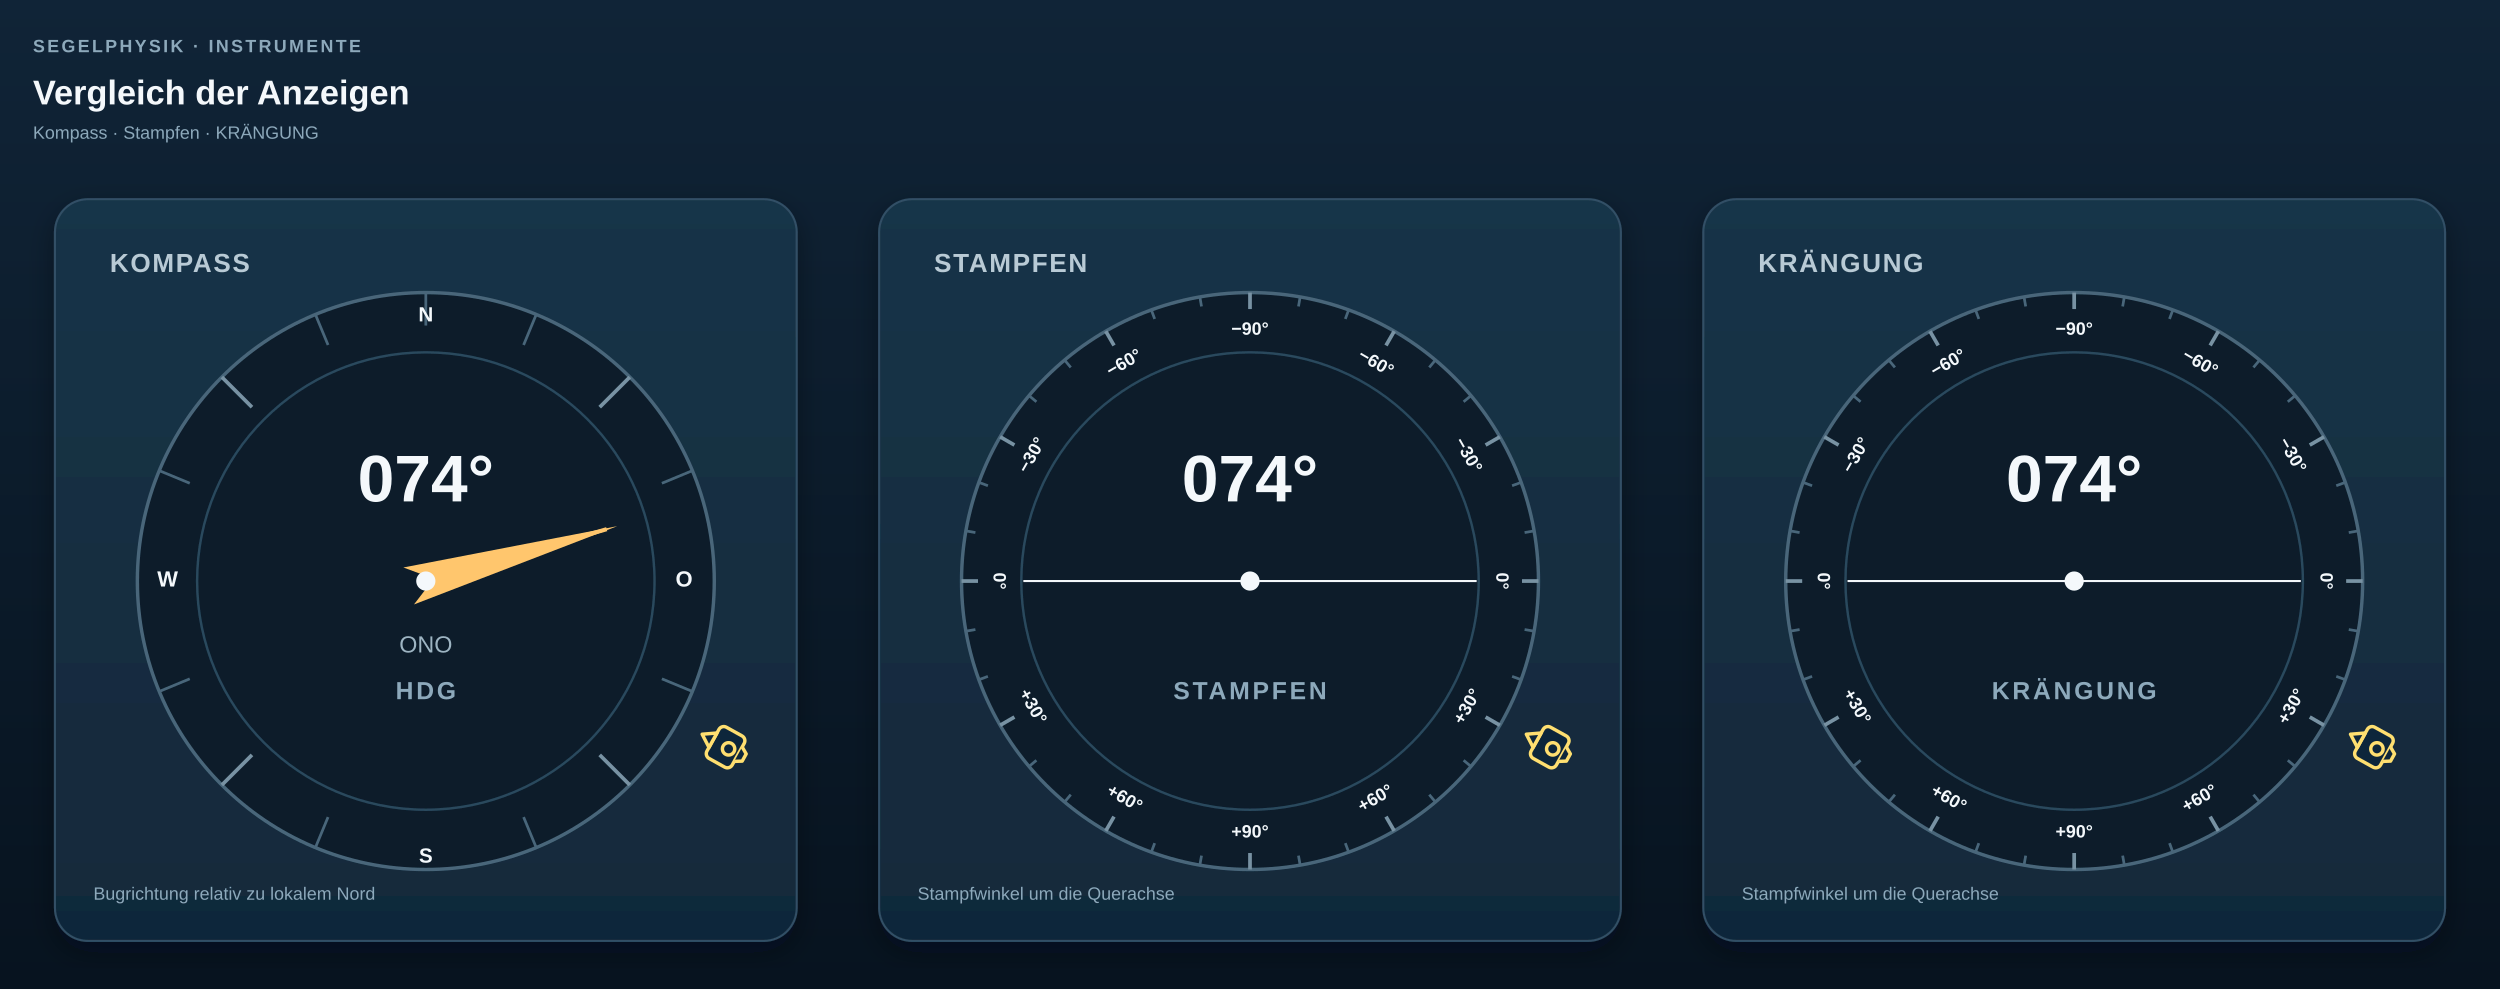
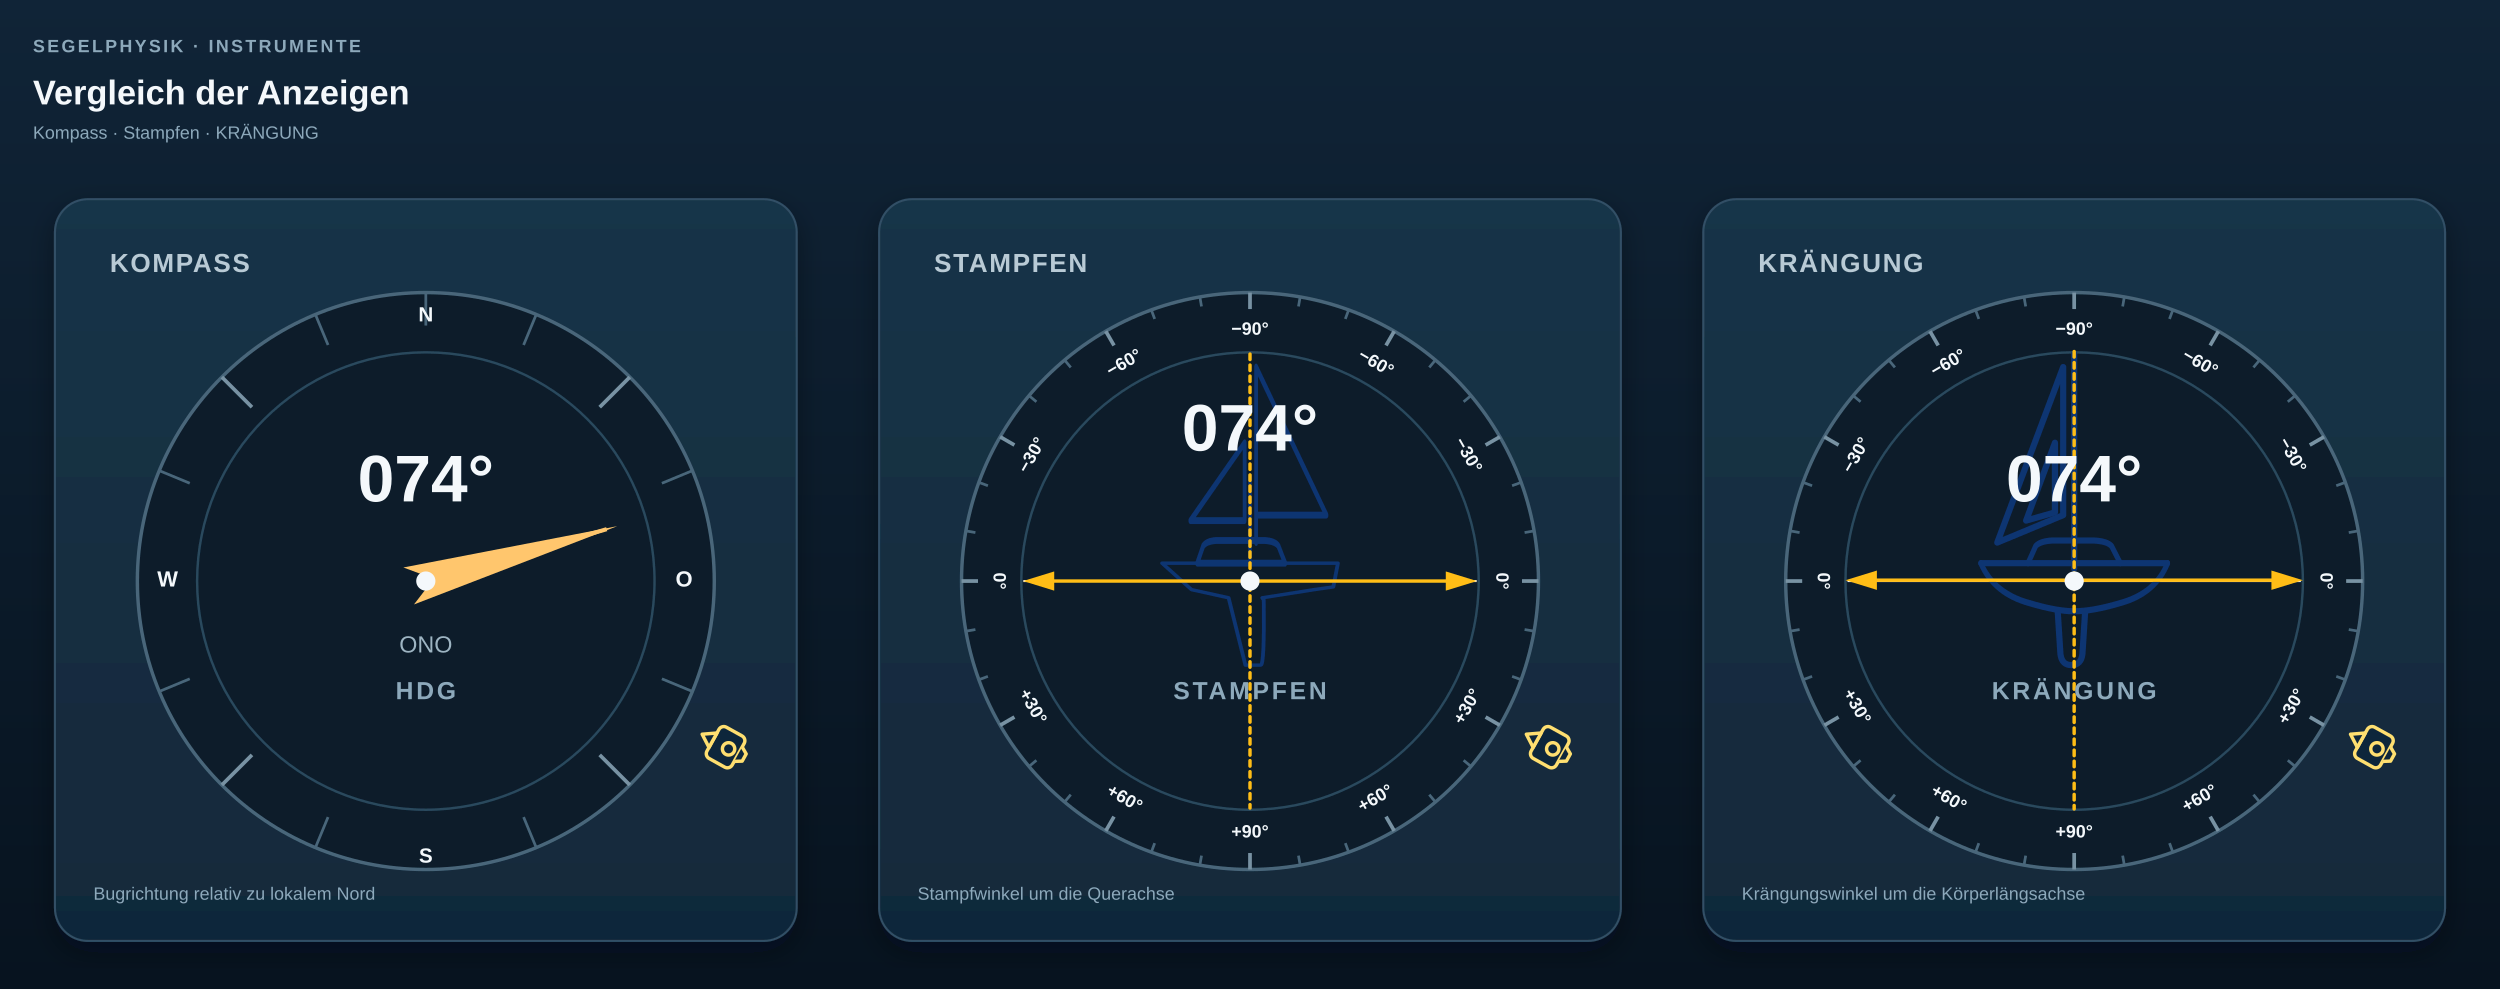
<svg xmlns="http://www.w3.org/2000/svg" width="1820" height="720" viewBox="0 0 1820 720" role="img" aria-labelledby="title desc">
  <defs>
    <linearGradient id="background" x1="0" y1="0" x2="0" y2="1">
      <stop offset="0" stop-color="#102437" />
      <stop offset="1" stop-color="#07131f" />
    </linearGradient>
    <linearGradient id="compass-card" x1="0" y1="0" x2="0" y2="1">
      <stop offset="0" stop-color="#193448" />
      <stop offset="1" stop-color="#11283a" />
    </linearGradient>
    <filter id="compass-shadow" x="-20%" y="-20%" width="140%" height="150%">
      <feDropShadow dx="0" dy="8" stdDeviation="10" flood-color="#000814" flood-opacity=".35" />
    </filter>
    <style>
      text { font-family: "Segoe UI", Arial, sans-serif; fill: #f4f8fb; }
      .eyebrow { font-size: 13px; font-weight: 700; letter-spacing: 1.7px; fill: #8da9bb; }
      .title { font-size: 25px; font-weight: 700; }
      .note { font-size: 13px; fill: #8da9bb; }
      .compass-card { fill: url(#compass-card); stroke: #315066; stroke-width: 1.5; }
      .compass-title { font-size: 19px; font-weight: 700; letter-spacing: 1.2px; fill: #b8cad5; }
      .compass-small { font-size: 13px; fill: #8da9bb; }
      .compass-value { font-size: 48px; font-weight: 700; }
      .compass-caption { font-size: 17px; fill: #9eb4c2; }
      .compass-code { font-size: 18px; font-weight: 700; letter-spacing: 2px; fill: #8da9bb; }
      .compass-tick-minor { stroke: #49667a; stroke-width: 2; }
      .compass-tick-major { stroke: #7892a3; stroke-width: 2.7; }
      .compass-camera { fill: #11283a; stroke: #ffdf70; stroke-width: 2.5; stroke-linejoin: round; }
    </style>
  </defs>
  <rect width="1820" height="720" fill="url(#background)" />
  <text x="24" y="38" class="eyebrow">SEGELPHYSIK · INSTRUMENTE</text>
  <text x="24" y="76" class="title">Vergleich der Anzeigen</text>
  <text x="24" y="101" class="note">Kompass · Stampfen · KRÄNGUNG</text>
  <svg id="kompass_widget" x="20" y="125" width="580" height="580" viewBox="22 112 580 580">
    <g id="master_widget" filter="url(#compass-shadow)">
      <rect class="compass-card" x="42" y="132" width="540" height="540" rx="24" />
      <text x="82" y="185" class="compass-title">KOMPASS</text>
      <text x="70" y="642" class="compass-small">Bugrichtung relativ zu lokalem Nord</text>
      <g id="compass_face" transform="translate(0 5)">
        <circle cx="312" cy="405" r="210" fill="#0b1c2a" stroke="#49667a" stroke-width="2.5" />
        <circle cx="312" cy="405" r="166.5" fill="none" stroke="#29485d" stroke-width="1.8" />
        <g id="compass_ticks" fill="none">
          <g class="compass-tick-minor">
            <line x1="312" y1="195" x2="312" y2="219" />
            <line x1="312" y1="195" x2="312" y2="219" transform="rotate(22.5 312 405)" />
            <line x1="312" y1="195" x2="312" y2="219" transform="rotate(67.5 312 405)" />
            <line x1="312" y1="195" x2="312" y2="219" transform="rotate(112.5 312 405)" />
            <line x1="312" y1="195" x2="312" y2="219" transform="rotate(157.5 312 405)" />
            <line x1="312" y1="195" x2="312" y2="219" transform="rotate(202.5 312 405)" />
            <line x1="312" y1="195" x2="312" y2="219" transform="rotate(247.5 312 405)" />
            <line x1="312" y1="195" x2="312" y2="219" transform="rotate(292.5 312 405)" />
            <line x1="312" y1="195" x2="312" y2="219" transform="rotate(337.5 312 405)" />
          </g>
          <g class="compass-tick-major">
            <line x1="312" y1="195" x2="312" y2="226" transform="rotate(45 312 405)" />
            <line x1="312" y1="195" x2="312" y2="226" transform="rotate(135 312 405)" />
            <line x1="312" y1="195" x2="312" y2="226" transform="rotate(225 312 405)" />
            <line x1="312" y1="195" x2="312" y2="226" transform="rotate(315 312 405)" />
          </g>
        </g>
        <g id="heading_pointer" transform="rotate(74 312 405)">
          <path d="M312 260 L298 418 L312 399 L326 418 Z" fill="#ffc66d" />
          <line x1="312" y1="405" x2="312" y2="268" stroke="#ffc66d" stroke-width="3" />
        </g>
        <g id="camera_symbol" transform="rotate(119 312 405)" class="compass-camera">
          <rect x="299" y="145" width="26" height="21" rx="4" />
          <path d="M306 145 L309 140 L315 140 L318 145" />
          <path d="M306 166 L312 175 L318 166 Z" />
          <circle cx="312" cy="153" r="4.5" fill="none" />
        </g>
        <g id="cardinal_labels" class="compass-small" text-anchor="middle" font-weight="700">
          <text x="312" y="216" font-size="15">N</text>
          <text x="500" y="409" font-size="16">O</text>
          <text x="312" y="610" font-size="15">S</text>
          <text x="124" y="409" font-size="16">W</text>
        </g>
        <circle id="pivot" cx="312" cy="405" r="7" fill="#f4f8fb" />
        <text id="heading_value" x="312" y="347" text-anchor="middle" class="compass-value">074°</text>
        <text id="heading_direction" x="312" y="457" text-anchor="middle" class="compass-caption">ONO</text>
        <text id="heading_code" x="312" y="491" text-anchor="middle" class="compass-code">HDG</text>
      </g>
    </g>
  </svg>
  <svg id="stampfen_widget" x="620" y="125" width="580" height="580" viewBox="22 112 580 580">
    <g id="stampfen_master_widget" filter="url(#compass-shadow)">
      <rect class="compass-card" x="42" y="132" width="540" height="540" rx="24" />
      <text x="82" y="185" class="compass-title">STAMPFEN</text>
      <text x="70" y="642" class="compass-small">Stampfwinkel um die Querachse</text>
      <g id="stampfen_compass_face" transform="translate(0 5)">
        <circle cx="312" cy="405" r="210" fill="#0b1c2a" stroke="#49667a" stroke-width="2.5" />
        <circle cx="312" cy="405" r="166.5" fill="none" stroke="#29485d" stroke-width="1.8" />
        <line id="stampfen_pitch_zero_line" x1="147" y1="405" x2="477" y2="405" stroke="#f4f8fb" stroke-width="1.5" />
        <g id="stampfen_pitch_scale_ticks" fill="none">
          <line class="compass-tick-major" x1="312.0" y1="207.0" x2="312.0" y2="195.0" />
          <line class="compass-tick-minor" x1="347.3" y1="205.1" x2="348.5" y2="198.2" />
          <line class="compass-tick-minor" x1="381.4" y1="214.2" x2="383.8" y2="207.7" />
          <line class="compass-tick-major" x1="411.0" y1="233.5" x2="417.0" y2="223.1" />
          <line class="compass-tick-minor" x1="442.5" y1="249.5" x2="447.0" y2="244.1" />
          <line class="compass-tick-minor" x1="467.5" y1="274.5" x2="472.9" y2="270.0" />
          <line class="compass-tick-major" x1="483.5" y1="306.0" x2="493.9" y2="300.0" />
          <line class="compass-tick-minor" x1="502.8" y1="335.6" x2="509.3" y2="333.2" />
          <line class="compass-tick-minor" x1="511.9" y1="369.7" x2="518.8" y2="368.5" />
          <line class="compass-tick-major" x1="510.0" y1="405.0" x2="522.0" y2="405.0" />
          <line class="compass-tick-minor" x1="511.9" y1="440.3" x2="518.8" y2="441.5" />
          <line class="compass-tick-minor" x1="502.8" y1="474.4" x2="509.3" y2="476.8" />
          <line class="compass-tick-major" x1="483.5" y1="504.0" x2="493.9" y2="510.0" />
          <line class="compass-tick-minor" x1="467.5" y1="535.5" x2="472.9" y2="540.0" />
          <line class="compass-tick-minor" x1="442.5" y1="560.5" x2="447.0" y2="565.9" />
          <line class="compass-tick-major" x1="411.0" y1="576.5" x2="417.0" y2="586.9" />
          <line class="compass-tick-minor" x1="381.4" y1="595.8" x2="383.8" y2="602.3" />
          <line class="compass-tick-minor" x1="347.3" y1="604.9" x2="348.5" y2="611.8" />
          <line class="compass-tick-major" x1="312.0" y1="603.0" x2="312.0" y2="615.0" />
          <line class="compass-tick-minor" x1="276.7" y1="604.9" x2="275.5" y2="611.8" />
          <line class="compass-tick-minor" x1="242.6" y1="595.8" x2="240.2" y2="602.3" />
          <line class="compass-tick-major" x1="213.0" y1="576.5" x2="207.0" y2="586.9" />
          <line class="compass-tick-minor" x1="181.5" y1="560.5" x2="177.0" y2="565.9" />
          <line class="compass-tick-minor" x1="156.5" y1="535.5" x2="151.1" y2="540.0" />
          <line class="compass-tick-major" x1="140.5" y1="504.0" x2="130.1" y2="510.0" />
          <line class="compass-tick-minor" x1="121.2" y1="474.4" x2="114.7" y2="476.8" />
          <line class="compass-tick-minor" x1="112.1" y1="440.3" x2="105.2" y2="441.5" />
          <line class="compass-tick-major" x1="114.0" y1="405.0" x2="102.0" y2="405.0" />
          <line class="compass-tick-minor" x1="112.1" y1="369.7" x2="105.2" y2="368.5" />
          <line class="compass-tick-minor" x1="121.2" y1="335.6" x2="114.7" y2="333.2" />
          <line class="compass-tick-major" x1="140.5" y1="306.0" x2="130.1" y2="300.0" />
          <line class="compass-tick-minor" x1="156.5" y1="274.5" x2="151.1" y2="270.0" />
          <line class="compass-tick-minor" x1="181.5" y1="249.5" x2="177.0" y2="244.1" />
          <line class="compass-tick-major" x1="213.0" y1="233.5" x2="207.0" y2="223.1" />
          <line class="compass-tick-minor" x1="242.6" y1="214.2" x2="240.2" y2="207.7" />
          <line class="compass-tick-minor" x1="276.7" y1="205.1" x2="275.5" y2="198.2" />
        </g>
        <g id="stampfen_pitch_scale_labels" class="compass-small" text-anchor="middle" font-weight="700">
          <text transform="translate(312 222) rotate(0)" dominant-baseline="middle">−90°</text>
          <text transform="translate(403.5 246.5) rotate(30)" dominant-baseline="middle">−60°</text>
          <text transform="translate(470.5 313.5) rotate(60)" dominant-baseline="middle">−30°</text>
          <text transform="translate(495 405) rotate(90)" dominant-baseline="middle">0°</text>
          <text transform="translate(470.5 496.5) rotate(-60)" dominant-baseline="middle">+30°</text>
          <text transform="translate(403.5 563.5) rotate(-30)" dominant-baseline="middle">+60°</text>
          <text transform="translate(312 588) rotate(0)" dominant-baseline="middle">+90°</text>
          <text transform="translate(220.5 563.5) rotate(30)" dominant-baseline="middle">+60°</text>
          <text transform="translate(153.5 496.5) rotate(60)" dominant-baseline="middle">+30°</text>
          <text transform="translate(129 405) rotate(90)" dominant-baseline="middle">0°</text>
          <text transform="translate(153.5 313.5) rotate(-60)" dominant-baseline="middle">−30°</text>
          <text transform="translate(220.5 246.5) rotate(-30)" dominant-baseline="middle">−60°</text>
        </g>
+         <g id="stampfen_yacht_icon" transform="translate(152 258)">
+           <g transform="translate(160 0) scale(0.5565217 1) translate(-160 0)" fill="none" stroke="#0b3472" stroke-width="5" stroke-linecap="round" stroke-linejoin="round">
+             <path d="M160 71 V132.5" />
+             <path d="M153 46.3 L82 103 H153 V97 Z" />
+             <path d="M168 -8.8 L260 99 H168 V119 Z" />
+             <g transform="translate(0 152.25) scale(1 0.5) translate(0 -147)">
+               <path d="M45 110.5 H275 L269 145 L244 149 L176 160.9 L178 164 Q179 258.9 174 258.9 H160 Q155 258.9 154 258.9 L132 160.9 L83.5 149 Z" />
+             </g>
+             <path d="M91 134 L98.7 121.5 Q103 118 115.1 117.5 H179.7 Q192.9 118 197.2 121.5 L206 134 Z" />
+           </g>
+           <g id="stampfenzeiger" fill="none" stroke="#ffbd16" stroke-width="2.5" stroke-linecap="round" stroke-linejoin="round">
+             <path d="M13.341 147 H306.659" />
+             <path d="M-5.25 147 L17.472 140 L17.472 154 Z" fill="#ffbd16" stroke="none" />
+             <path d="M325.25 147 L302.528 140 L302.528 154 Z" fill="#ffbd16" stroke="none" />
+             <path id="stampfenzeiger_senkrecht" d="M160 -18.25 V312.25" stroke-dasharray="4 4" />
+           </g>
+         </g>
        <g id="stampfen_camera_symbol" transform="rotate(119 312 405)" class="compass-camera">
          <rect x="299" y="145" width="26" height="21" rx="4" />
          <path d="M306 145 L309 140 L315 140 L318 145" />
          <path d="M306 166 L312 175 L318 166 Z" />
          <circle cx="312" cy="153" r="4.5" fill="none" />
        </g>
        <circle id="stampfen_pivot" cx="312" cy="405" r="7" fill="#f4f8fb" />
-         <text id="stampfen_heading_value" x="312" y="347" text-anchor="middle" class="compass-value">074°</text>
+         <text id="stampfen_heading_value" x="312" y="310" text-anchor="middle" class="compass-value">074°</text>
        <text id="stampfen_heading_code" x="312" y="491" text-anchor="middle" class="compass-code">STAMPFEN</text>
      </g>
    </g>
  </svg>
  <svg id="kraengung_widget" x="1220" y="125" width="580" height="580" viewBox="22 112 580 580">
    <g id="kraengung_master_widget" filter="url(#compass-shadow)">
      <rect class="compass-card" x="42" y="132" width="540" height="540" rx="24" />
      <text x="82" y="185" class="compass-title">KRÄNGUNG</text>
-       <text x="70" y="642" class="compass-small">Stampfwinkel um die Querachse</text>
+       <text x="70" y="642" class="compass-small">Krängungswinkel um die Körperlängsachse</text>
      <g id="kraengung_compass_face" transform="translate(0 5)">
        <circle cx="312" cy="405" r="210" fill="#0b1c2a" stroke="#49667a" stroke-width="2.5" />
        <circle cx="312" cy="405" r="166.5" fill="none" stroke="#29485d" stroke-width="1.8" />
        <line id="kraengung_pitch_zero_line" x1="147" y1="405" x2="477" y2="405" stroke="#f4f8fb" stroke-width="1.5" />
        <g id="kraengung_pitch_scale_ticks" fill="none">
          <line class="compass-tick-major" x1="312.0" y1="207.0" x2="312.0" y2="195.0" />
          <line class="compass-tick-minor" x1="347.3" y1="205.1" x2="348.5" y2="198.2" />
          <line class="compass-tick-minor" x1="381.4" y1="214.2" x2="383.8" y2="207.7" />
          <line class="compass-tick-major" x1="411.0" y1="233.5" x2="417.0" y2="223.1" />
          <line class="compass-tick-minor" x1="442.5" y1="249.5" x2="447.0" y2="244.1" />
          <line class="compass-tick-minor" x1="467.5" y1="274.5" x2="472.9" y2="270.0" />
          <line class="compass-tick-major" x1="483.5" y1="306.0" x2="493.9" y2="300.0" />
          <line class="compass-tick-minor" x1="502.8" y1="335.6" x2="509.3" y2="333.2" />
          <line class="compass-tick-minor" x1="511.9" y1="369.7" x2="518.8" y2="368.5" />
          <line class="compass-tick-major" x1="510.0" y1="405.0" x2="522.0" y2="405.0" />
          <line class="compass-tick-minor" x1="511.9" y1="440.3" x2="518.8" y2="441.5" />
          <line class="compass-tick-minor" x1="502.8" y1="474.4" x2="509.3" y2="476.8" />
          <line class="compass-tick-major" x1="483.5" y1="504.0" x2="493.9" y2="510.0" />
          <line class="compass-tick-minor" x1="467.5" y1="535.5" x2="472.9" y2="540.0" />
          <line class="compass-tick-minor" x1="442.5" y1="560.5" x2="447.0" y2="565.9" />
          <line class="compass-tick-major" x1="411.0" y1="576.5" x2="417.0" y2="586.9" />
          <line class="compass-tick-minor" x1="381.4" y1="595.8" x2="383.8" y2="602.3" />
          <line class="compass-tick-minor" x1="347.3" y1="604.9" x2="348.5" y2="611.8" />
          <line class="compass-tick-major" x1="312.0" y1="603.0" x2="312.0" y2="615.0" />
          <line class="compass-tick-minor" x1="276.7" y1="604.9" x2="275.5" y2="611.8" />
          <line class="compass-tick-minor" x1="242.6" y1="595.8" x2="240.2" y2="602.3" />
          <line class="compass-tick-major" x1="213.0" y1="576.5" x2="207.0" y2="586.9" />
          <line class="compass-tick-minor" x1="181.5" y1="560.5" x2="177.0" y2="565.9" />
          <line class="compass-tick-minor" x1="156.5" y1="535.5" x2="151.1" y2="540.0" />
          <line class="compass-tick-major" x1="140.5" y1="504.0" x2="130.1" y2="510.0" />
          <line class="compass-tick-minor" x1="121.2" y1="474.4" x2="114.7" y2="476.8" />
          <line class="compass-tick-minor" x1="112.1" y1="440.3" x2="105.2" y2="441.5" />
          <line class="compass-tick-major" x1="114.0" y1="405.0" x2="102.0" y2="405.0" />
          <line class="compass-tick-minor" x1="112.1" y1="369.7" x2="105.2" y2="368.5" />
          <line class="compass-tick-minor" x1="121.2" y1="335.6" x2="114.7" y2="333.2" />
          <line class="compass-tick-major" x1="140.5" y1="306.0" x2="130.1" y2="300.0" />
          <line class="compass-tick-minor" x1="156.5" y1="274.5" x2="151.1" y2="270.0" />
          <line class="compass-tick-minor" x1="181.5" y1="249.5" x2="177.0" y2="244.1" />
          <line class="compass-tick-major" x1="213.0" y1="233.5" x2="207.0" y2="223.1" />
          <line class="compass-tick-minor" x1="242.6" y1="214.2" x2="240.2" y2="207.7" />
          <line class="compass-tick-minor" x1="276.7" y1="205.1" x2="275.5" y2="198.2" />
        </g>
        <g id="kraengung_pitch_scale_labels" class="compass-small" text-anchor="middle" font-weight="700">
          <text transform="translate(312 222) rotate(0)" dominant-baseline="middle">−90°</text>
          <text transform="translate(403.5 246.5) rotate(30)" dominant-baseline="middle">−60°</text>
          <text transform="translate(470.5 313.5) rotate(60)" dominant-baseline="middle">−30°</text>
          <text transform="translate(495 405) rotate(90)" dominant-baseline="middle">0°</text>
          <text transform="translate(470.5 496.5) rotate(-60)" dominant-baseline="middle">+30°</text>
          <text transform="translate(403.5 563.5) rotate(-30)" dominant-baseline="middle">+60°</text>
          <text transform="translate(312 588) rotate(0)" dominant-baseline="middle">+90°</text>
          <text transform="translate(220.5 563.5) rotate(30)" dominant-baseline="middle">+60°</text>
          <text transform="translate(153.5 496.5) rotate(60)" dominant-baseline="middle">+30°</text>
          <text transform="translate(129 405) rotate(90)" dominant-baseline="middle">0°</text>
          <text transform="translate(153.5 313.5) rotate(-60)" dominant-baseline="middle">−30°</text>
          <text transform="translate(220.5 246.5) rotate(-30)" dominant-baseline="middle">−60°</text>
        </g>
+         <g id="kraengung_yacht_icon" transform="translate(150 179)">
+           <g fill="none" stroke="#0b3472" stroke-width="4.5" stroke-linecap="round" stroke-linejoin="round">
+             <path d="M162 60.4 V217" />
+             <path d="M154 70.2 L106 198 L154 178 Z" />
+             <path d="M148 125.3 L127 182 L148 176 Z" />
+             <g transform="translate(32.4 0) scale(0.8 1)">
+               <path d="M120 213 L127 200.5 Q131 197 142 196.5 H180 Q192 197 196 200.5 L204 213" />
+               <path d="M77 213 H247" />
+               <path d="M77 213 Q89 235 121 242 Q146 248 162 248 Q179 248 204 242 Q236 235 247 213" />
+             </g>
+             <path d="M150 248 L152 279.2 Q153 287.2 160 287.2 Q167 287.2 168 279.2 L170 248" />
+           </g>
+           <g id="kraengung_zeiger" transform="translate(2 79) translate(162 226) scale(1.007564) translate(-162 -226)" fill="none" stroke="#ffbd16" stroke-width="2.5" stroke-linecap="round" stroke-linejoin="round">
+             <path d="M13.341 147 H306.659" />
+             <path d="M-5.25 147 L17.472 140 L17.472 154 Z" fill="#ffbd16" stroke="none" />
+             <path d="M325.25 147 L302.528 140 L302.528 154 Z" fill="#ffbd16" stroke="none" />
+             <path id="kraengung_zeiger_senkrecht" d="M160 -18.25 V312.25" stroke-dasharray="4 4" />
+           </g>
+         </g>
        <g id="kraengung_camera_symbol" transform="rotate(119 312 405)" class="compass-camera">
          <rect x="299" y="145" width="26" height="21" rx="4" />
          <path d="M306 145 L309 140 L315 140 L318 145" />
          <path d="M306 166 L312 175 L318 166 Z" />
          <circle cx="312" cy="153" r="4.5" fill="none" />
        </g>
        <circle id="kraengung_pivot" cx="312" cy="405" r="7" fill="#f4f8fb" />
        <text id="kraengung_heading_value" x="312" y="347" text-anchor="middle" class="compass-value">074°</text>
        <text id="kraengung_heading_code" x="312" y="491" text-anchor="middle" class="compass-code">KRÄNGUNG</text>
      </g>
    </g>
  </svg>
</svg>
